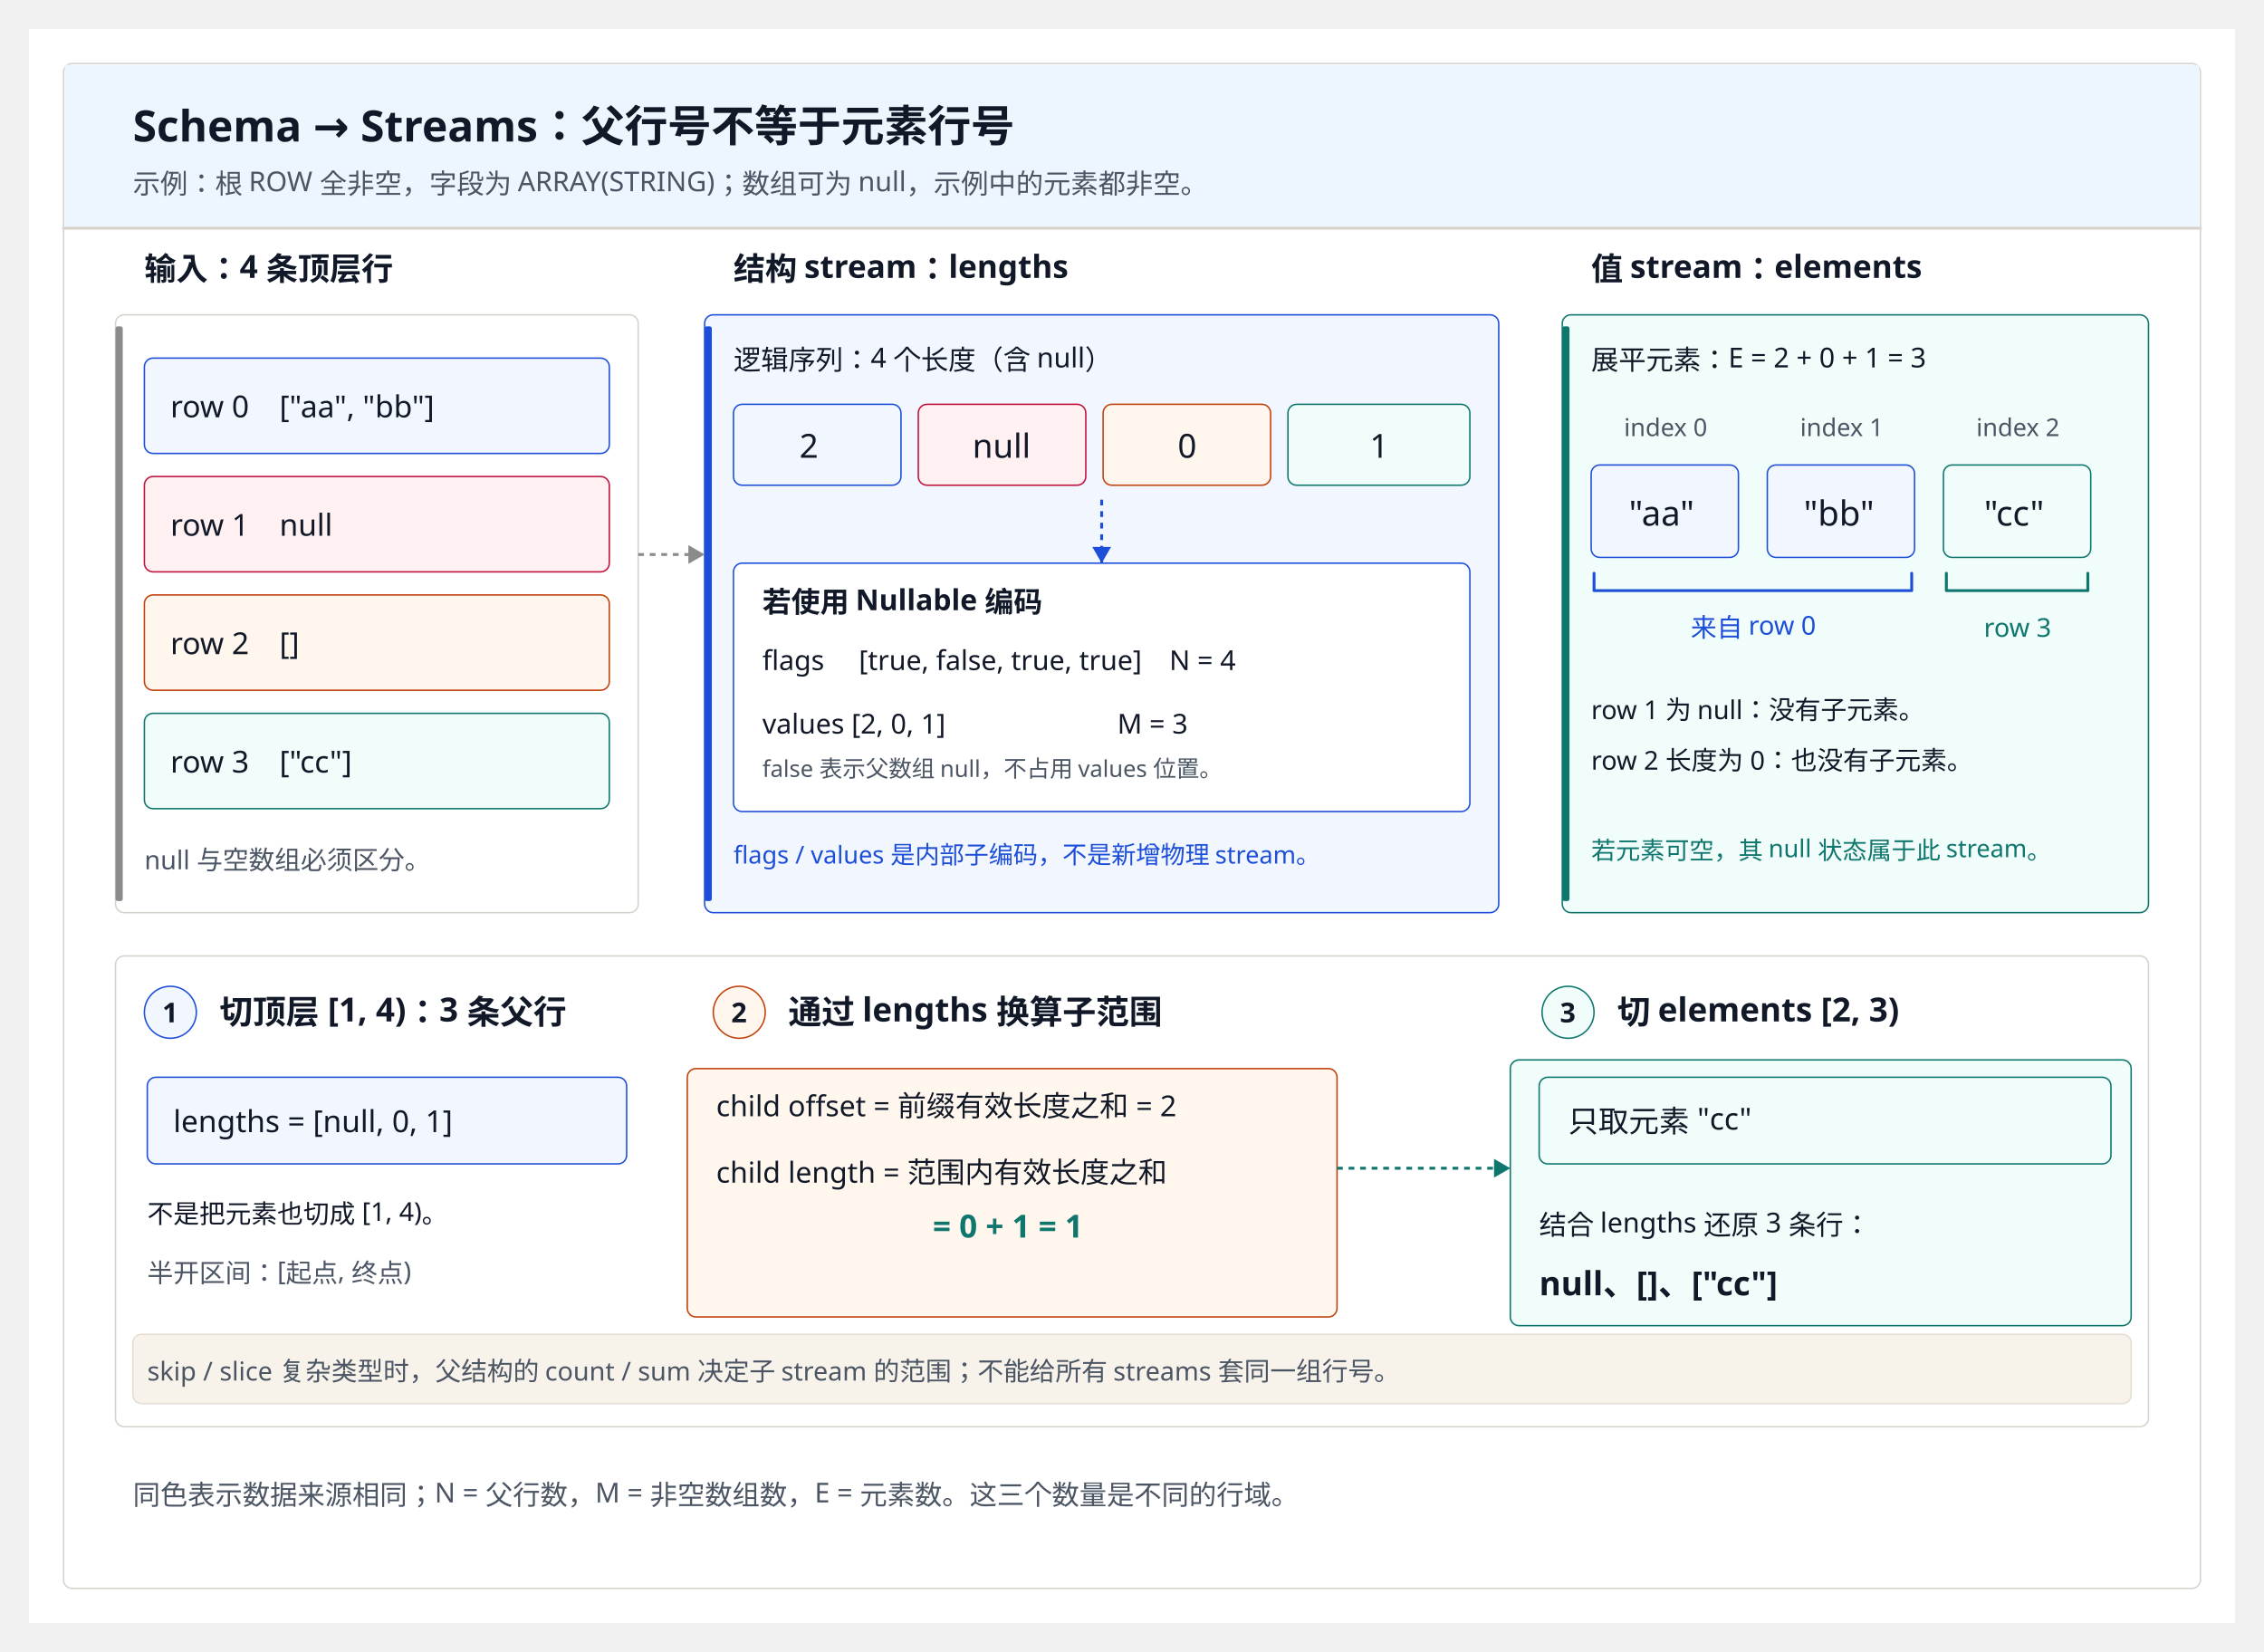
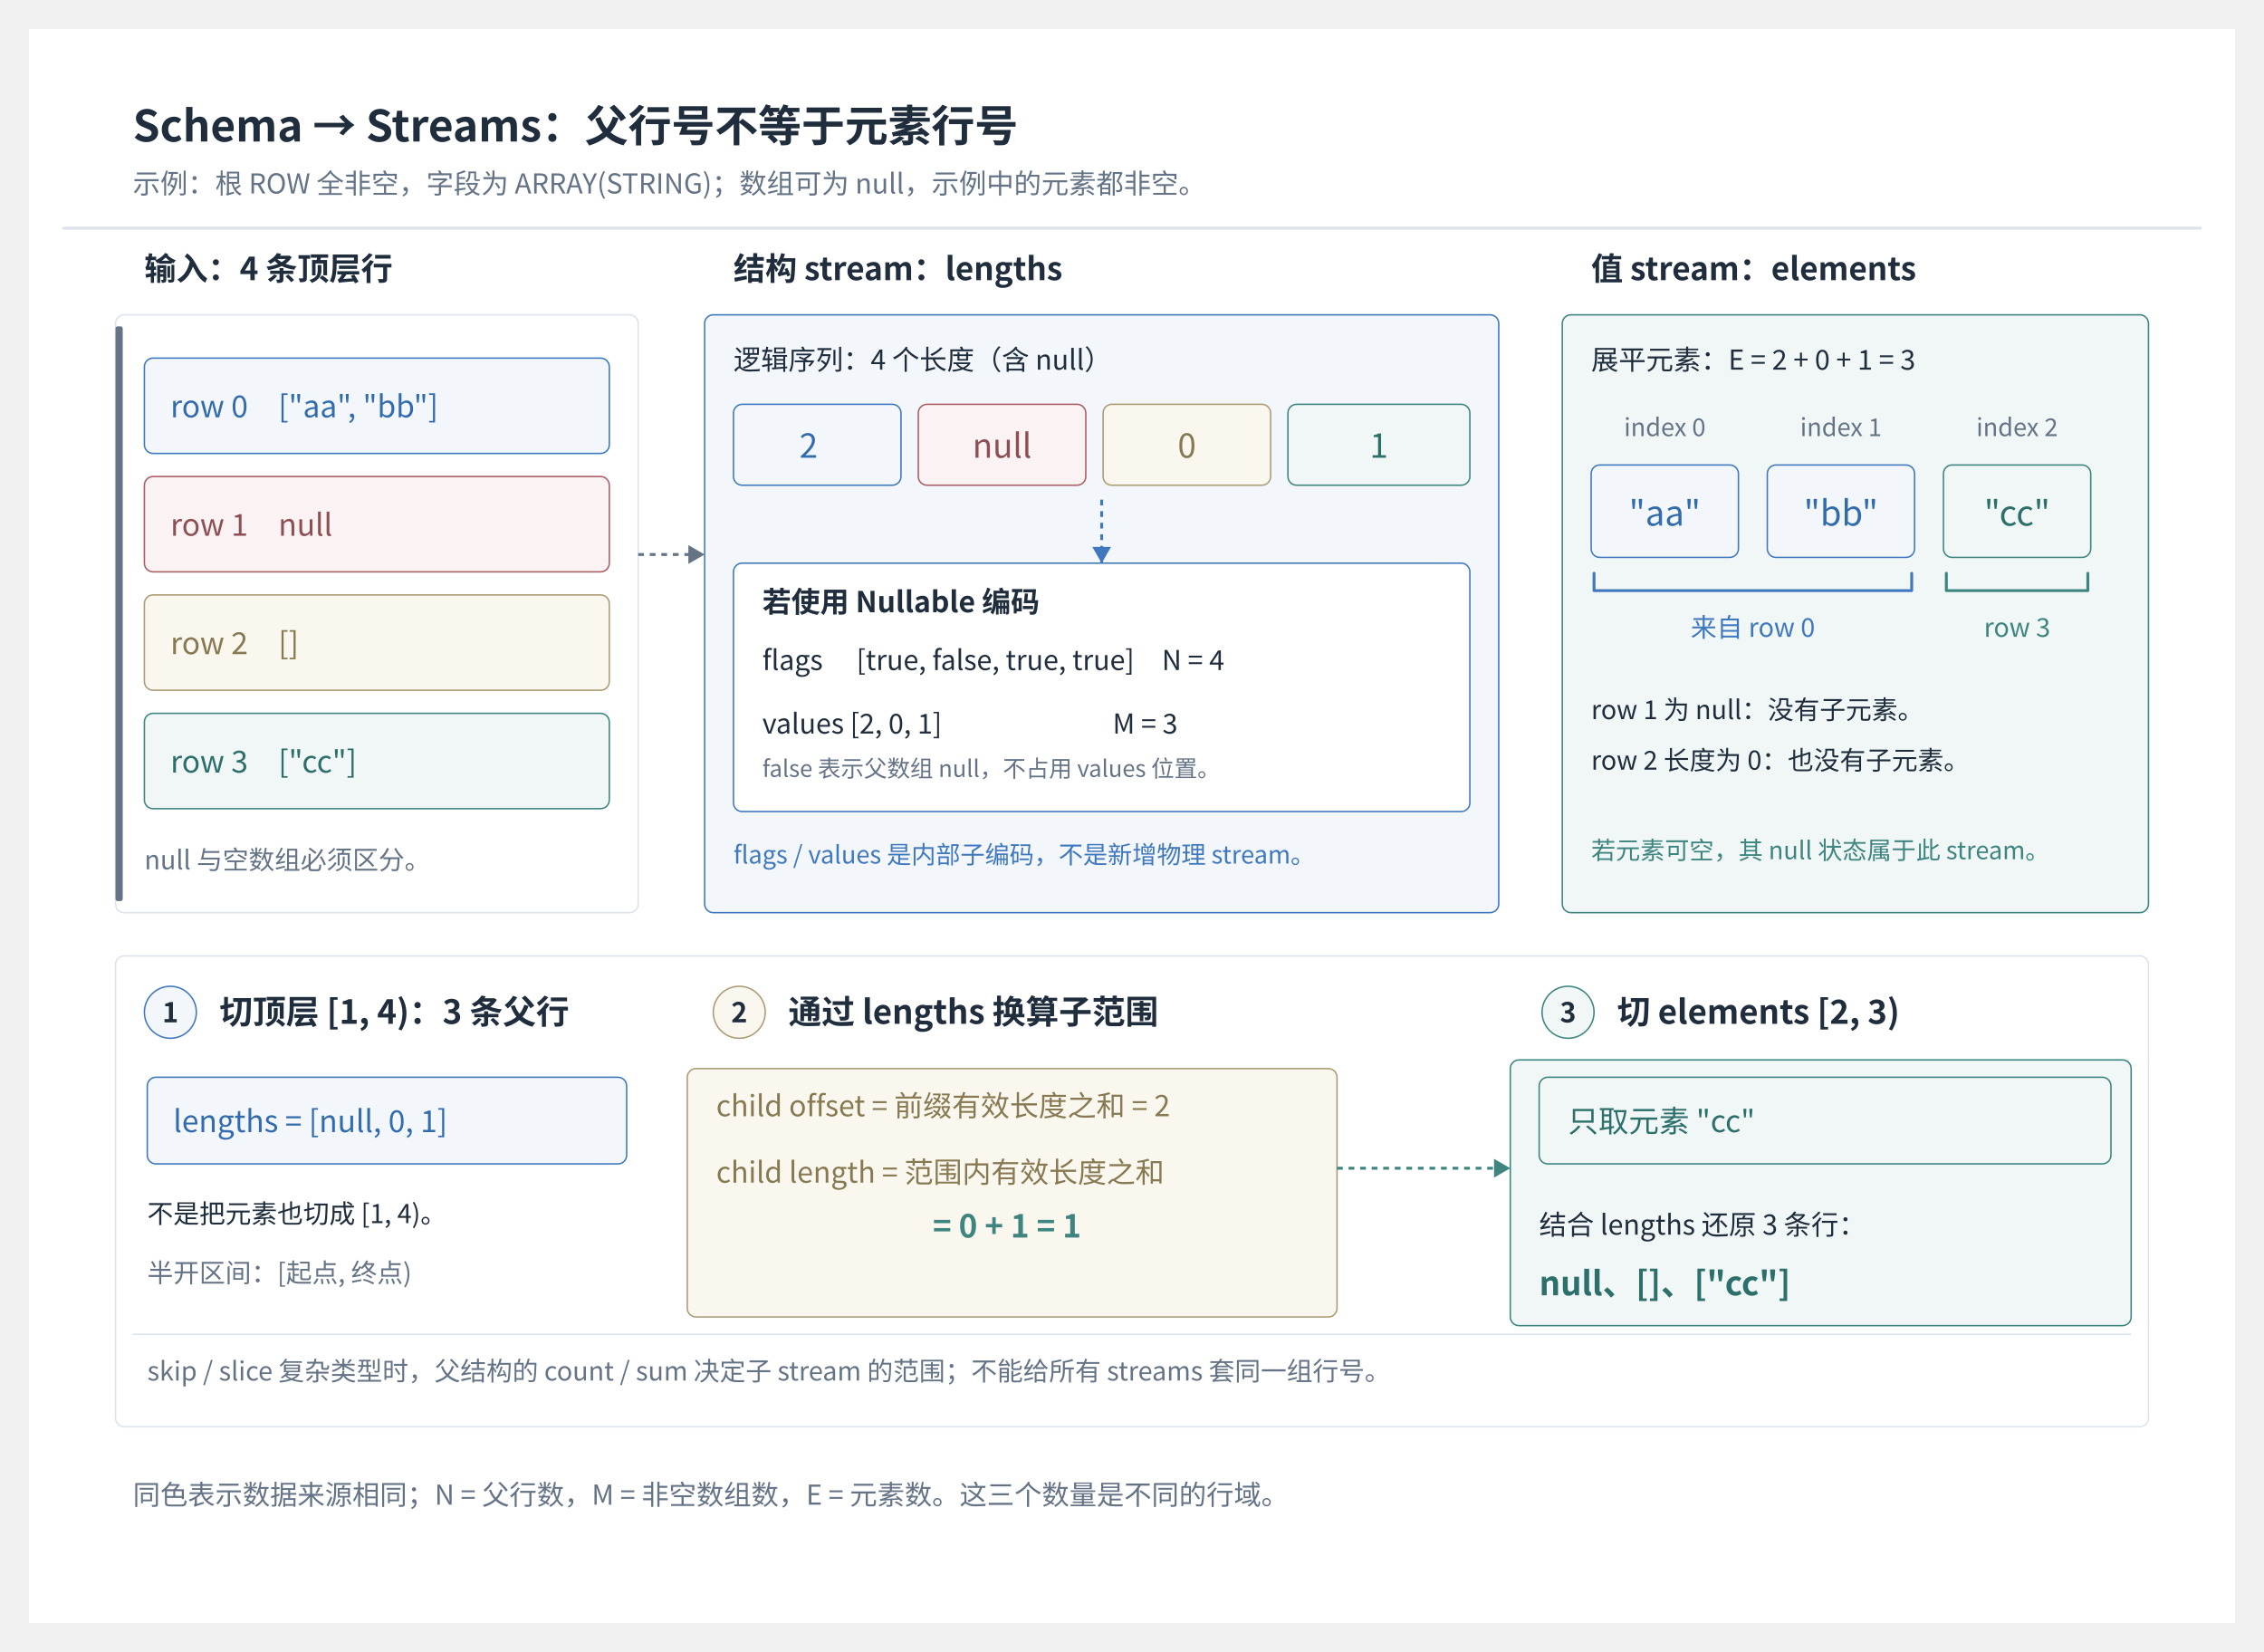
<svg xmlns="http://www.w3.org/2000/svg" width="1568" height="1144" viewBox="-20 -20 1568 1144">
  <defs>
    <marker id="connector-arrow-0" markerUnits="userSpaceOnUse" markerWidth="40" markerHeight="40" refX="11.258" refY="0" orient="auto" overflow="visible">
-       <path fill="#8b8b8b" stroke="none" d="M 11.258 0 L 0 -6.5 L 0 6.5 Z" />
+       <path fill="#657386" stroke="none" d="M 11.258 0 L 0 -6.5 L 0 6.5 Z" />
    </marker>
    <marker id="connector-arrow-1" markerUnits="userSpaceOnUse" markerWidth="40" markerHeight="40" refX="11.258" refY="0" orient="auto" overflow="visible">
-       <path fill="#1d4ed8" stroke="none" d="M 11.258 0 L 0 -6.5 L 0 6.5 Z" />
+       <path fill="#4078bd" stroke="none" d="M 11.258 0 L 0 -6.5 L 0 6.5 Z" />
    </marker>
    <marker id="connector-arrow-2" markerUnits="userSpaceOnUse" markerWidth="40" markerHeight="40" refX="11.258" refY="0" orient="auto" overflow="visible">
-       <path fill="#0f766e" stroke="none" d="M 11.258 0 L 0 -6.5 L 0 6.5 Z" />
+       <path fill="#3e8580" stroke="none" d="M 11.258 0 L 0 -6.5 L 0 6.5 Z" />
    </marker>
  </defs>
  <g id="o12:1" transform="translate(0, 0)">
    <rect x="0" y="0" width="1528" height="1104" fill="#ffffff" stroke="none" stroke-width="0" rx="0" ry="0" />
  </g>
  <g id="o12:2" transform="translate(24, 24)">
-     <rect x="0" y="0" width="1480" height="1056" fill="#ffffff" stroke="#d6d3cc" stroke-width="1" rx="6" ry="6" />
+     <rect x="0" y="0" width="1480" height="1056" fill="#ffffff" stroke="none" stroke-width="1" rx="6" ry="6" />
  </g>
  <g id="o12:3" transform="translate(25, 25)">
-     <rect x="0" y="0" width="1478" height="112" fill="#edf5ff" stroke="none" stroke-width="0" rx="0" ry="0" />
+     <rect x="0" y="0" width="1478" height="112" fill="#ffffff" stroke="none" stroke-width="0" rx="0" ry="0" />
  </g>
  <g id="c12:1" transform="translate(24, 138)">
-     <path fill="none" stroke="#d6d3cc" stroke-width="2" stroke-linecap="round" stroke-linejoin="round" d="M 0 0 L 1480 0" />
+     <path fill="none" stroke="#dce3ea" stroke-width="2" stroke-linecap="round" stroke-linejoin="round" d="M 0 0 L 1480 0" />
  </g>
  <g id="a12:1" transform="translate(72, 42.705)">
-     <text font-size="30" font-family="Noto Sans SC" font-weight="bold" fill="#111827" text-anchor="start" dominant-baseline="alphabetic" x="0">
+     <text font-size="30" font-family="Noto Sans SC, Noto Sans CJK SC, Inter, Arial, sans-serif" font-weight="bold" fill="#1f2d3d" text-anchor="start" dominant-baseline="alphabetic" x="0">
      <tspan x="0" y="35.295">
        <tspan x="0" text-anchor="start">Schema → Streams：父行号不等于元素行号</tspan>
      </tspan>
    </text>
  </g>
  <g id="a12:2" transform="translate(72, 91.6465)">
-     <text font-size="19" font-family="Noto Sans SC" font-weight="normal" fill="#4b5563" text-anchor="start" dominant-baseline="alphabetic" x="0">
+     <text font-size="19" font-family="Noto Sans SC, Noto Sans CJK SC, Inter, Arial, sans-serif" font-weight="normal" fill="#657386" text-anchor="start" dominant-baseline="alphabetic" x="0">
      <tspan x="0" y="22.354">
        <tspan x="0" text-anchor="start">示例：根 ROW 全非空，字段为 ARRAY(STRING)；数组可为 null，示例中的元素都非空。</tspan>
      </tspan>
    </text>
  </g>
  <g id="a12:3" transform="translate(80, 148.117)">
-     <text font-size="22" font-family="Noto Sans SC" font-weight="bold" fill="#111827" text-anchor="start" dominant-baseline="alphabetic" x="0">
+     <text font-size="22" font-family="Noto Sans SC, Noto Sans CJK SC, Inter, Arial, sans-serif" font-weight="bold" fill="#1f2d3d" text-anchor="start" dominant-baseline="alphabetic" x="0">
      <tspan x="0" y="25.883">
        <tspan x="0" text-anchor="start">输入：4 条顶层行</tspan>
      </tspan>
    </text>
  </g>
  <g id="a12:4" transform="translate(488, 148.117)">
-     <text font-size="22" font-family="Noto Sans SC" font-weight="bold" fill="#111827" text-anchor="start" dominant-baseline="alphabetic" x="0">
+     <text font-size="22" font-family="Noto Sans SC, Noto Sans CJK SC, Inter, Arial, sans-serif" font-weight="bold" fill="#1f2d3d" text-anchor="start" dominant-baseline="alphabetic" x="0">
      <tspan x="0" y="25.883">
        <tspan x="0" text-anchor="start">结构 stream：lengths</tspan>
      </tspan>
    </text>
  </g>
  <g id="a12:5" transform="translate(1082, 148.117)">
-     <text font-size="22" font-family="Noto Sans SC" font-weight="bold" fill="#111827" text-anchor="start" dominant-baseline="alphabetic" x="0">
+     <text font-size="22" font-family="Noto Sans SC, Noto Sans CJK SC, Inter, Arial, sans-serif" font-weight="bold" fill="#1f2d3d" text-anchor="start" dominant-baseline="alphabetic" x="0">
      <tspan x="0" y="25.883">
        <tspan x="0" text-anchor="start">值 stream：elements</tspan>
      </tspan>
    </text>
  </g>
  <g id="o12:4" transform="translate(60, 198)">
-     <rect x="0" y="0" width="362" height="414" fill="#ffffff" stroke="#d6d3cc" stroke-width="1" rx="6" ry="6" />
+     <rect x="0" y="0" width="362" height="414" fill="#ffffff" stroke="#dce3ea" stroke-width="1" rx="6" ry="6" />
  </g>
  <g id="o12:5" transform="translate(60, 206)">
-     <rect x="0" y="0" width="5" height="398" fill="#8b8b8b" stroke="none" stroke-width="0" rx="1.5" ry="1.5" />
+     <rect x="0" y="0" width="5" height="398" fill="#657386" stroke="none" stroke-width="0" rx="1.5" ry="1.5" />
  </g>
  <g id="o12:6" transform="translate(80, 228)">
-     <rect x="0" y="0" width="322" height="66" fill="#f2f7ff" stroke="#1d4ed8" stroke-width="1" rx="6" ry="6" />
+     <rect x="0" y="0" width="322" height="66" fill="#f3f7fc" stroke="#4078bd" stroke-width="1" rx="6" ry="6" />
  </g>
  <g id="a12:6" transform="translate(98, 244.2935)">
-     <text font-size="21" font-family="Noto Sans SC" font-weight="normal" fill="#111827" text-anchor="start" dominant-baseline="alphabetic" x="0">
+     <text font-size="21" font-family="Noto Sans SC, Noto Sans CJK SC, Inter, Arial, sans-serif" font-weight="normal" fill="#326cae" text-anchor="start" dominant-baseline="alphabetic" x="0">
      <tspan x="0" y="24.707">
        <tspan x="0" text-anchor="start">row 0　["aa", "bb"]</tspan>
      </tspan>
    </text>
  </g>
  <g id="o12:7" transform="translate(80, 310)">
-     <rect x="0" y="0" width="322" height="66" fill="#fff1f2" stroke="#be123c" stroke-width="1" rx="6" ry="6" />
+     <rect x="0" y="0" width="322" height="66" fill="#fbf3f3" stroke="#a95f64" stroke-width="1" rx="6" ry="6" />
  </g>
  <g id="a12:7" transform="translate(98, 326.2935)">
-     <text font-size="21" font-family="Noto Sans SC" font-weight="normal" fill="#111827" text-anchor="start" dominant-baseline="alphabetic" x="0">
+     <text font-size="21" font-family="Noto Sans SC, Noto Sans CJK SC, Inter, Arial, sans-serif" font-weight="normal" fill="#8d4f54" text-anchor="start" dominant-baseline="alphabetic" x="0">
      <tspan x="0" y="24.707">
        <tspan x="0" text-anchor="start">row 1　null</tspan>
      </tspan>
    </text>
  </g>
  <g id="o12:8" transform="translate(80, 392)">
-     <rect x="0" y="0" width="322" height="66" fill="#fff7ed" stroke="#c2410c" stroke-width="1" rx="6" ry="6" />
+     <rect x="0" y="0" width="322" height="66" fill="#faf7ef" stroke="#ac9c76" stroke-width="1" rx="6" ry="6" />
  </g>
  <g id="a12:8" transform="translate(98, 408.2935)">
-     <text font-size="21" font-family="Noto Sans SC" font-weight="normal" fill="#111827" text-anchor="start" dominant-baseline="alphabetic" x="0">
+     <text font-size="21" font-family="Noto Sans SC, Noto Sans CJK SC, Inter, Arial, sans-serif" font-weight="normal" fill="#877951" text-anchor="start" dominant-baseline="alphabetic" x="0">
      <tspan x="0" y="24.707">
        <tspan x="0" text-anchor="start">row 2　[]</tspan>
      </tspan>
    </text>
  </g>
  <g id="o12:9" transform="translate(80, 474)">
-     <rect x="0" y="0" width="322" height="66" fill="#f0fdfa" stroke="#0f766e" stroke-width="1" rx="6" ry="6" />
+     <rect x="0" y="0" width="322" height="66" fill="#f0f7f6" stroke="#3e8580" stroke-width="1" rx="6" ry="6" />
  </g>
  <g id="a12:9" transform="translate(98, 490.2935)">
-     <text font-size="21" font-family="Noto Sans SC" font-weight="normal" fill="#111827" text-anchor="start" dominant-baseline="alphabetic" x="0">
+     <text font-size="21" font-family="Noto Sans SC, Noto Sans CJK SC, Inter, Arial, sans-serif" font-weight="normal" fill="#2c6f6b" text-anchor="start" dominant-baseline="alphabetic" x="0">
      <tspan x="0" y="24.707">
        <tspan x="0" text-anchor="start">row 3　["cc"]</tspan>
      </tspan>
    </text>
  </g>
  <g id="a12:10" transform="translate(80, 560.823)">
-     <text font-size="18" font-family="Noto Sans SC" font-weight="normal" fill="#4b5563" text-anchor="start" dominant-baseline="alphabetic" x="0">
+     <text font-size="18" font-family="Noto Sans SC, Noto Sans CJK SC, Inter, Arial, sans-serif" font-weight="normal" fill="#657386" text-anchor="start" dominant-baseline="alphabetic" x="0">
      <tspan x="0" y="21.177">
        <tspan x="0" text-anchor="start">null 与空数组必须区分。</tspan>
      </tspan>
    </text>
  </g>
  <g id="o12:10" transform="translate(468, 198)">
-     <rect x="0" y="0" width="550" height="414" fill="#f2f7ff" stroke="#1d4ed8" stroke-width="1" rx="6" ry="6" />
+     <rect x="0" y="0" width="550" height="414" fill="#f3f7fc" stroke="#4078bd" stroke-width="1" rx="6" ry="6" />
  </g>
  <g id="o12:11" transform="translate(468, 206)">
-     <rect x="0" y="0" width="5" height="398" fill="#1d4ed8" stroke="none" stroke-width="0" rx="1.5" ry="1.5" />
+     <rect x="0" y="0" width="5" height="398" fill="none" stroke="none" stroke-width="0" rx="1.5" ry="1.5" />
  </g>
  <g id="a12:11" transform="translate(488, 213.6465)">
-     <text font-size="19" font-family="Noto Sans SC" font-weight="normal" fill="#111827" text-anchor="start" dominant-baseline="alphabetic" x="0">
+     <text font-size="19" font-family="Noto Sans SC, Noto Sans CJK SC, Inter, Arial, sans-serif" font-weight="normal" fill="#1f2d3d" text-anchor="start" dominant-baseline="alphabetic" x="0">
      <tspan x="0" y="22.354">
        <tspan x="0" text-anchor="start">逻辑序列：4 个长度（含 null）</tspan>
      </tspan>
    </text>
  </g>
  <g id="o12:12" transform="translate(488, 260)">
-     <rect x="0" y="0" width="116" height="56" fill="#f2f7ff" stroke="#1d4ed8" stroke-width="1" rx="6" ry="6" />
+     <rect x="0" y="0" width="116" height="56" fill="#f3f7fc" stroke="#4078bd" stroke-width="1" rx="6" ry="6" />
  </g>
  <g id="o12:13" transform="translate(616, 260)">
-     <rect x="0" y="0" width="116" height="56" fill="#fff1f2" stroke="#be123c" stroke-width="1" rx="6" ry="6" />
+     <rect x="0" y="0" width="116" height="56" fill="#fbf3f3" stroke="#a95f64" stroke-width="1" rx="6" ry="6" />
  </g>
  <g id="o12:14" transform="translate(744, 260)">
-     <rect x="0" y="0" width="116" height="56" fill="#fff7ed" stroke="#c2410c" stroke-width="1" rx="6" ry="6" />
+     <rect x="0" y="0" width="116" height="56" fill="#faf7ef" stroke="#ac9c76" stroke-width="1" rx="6" ry="6" />
  </g>
  <g id="o12:15" transform="translate(872, 260)">
-     <rect x="0" y="0" width="126" height="56" fill="#f0fdfa" stroke="#0f766e" stroke-width="1" rx="6" ry="6" />
+     <rect x="0" y="0" width="126" height="56" fill="#f0f7f6" stroke="#3e8580" stroke-width="1" rx="6" ry="6" />
  </g>
  <g id="a12:12" transform="translate(533.5, 269.9405)">
-     <text font-size="23" font-family="Noto Sans SC" font-weight="normal" fill="#111827" text-anchor="middle" dominant-baseline="alphabetic" x="6.5">
+     <text font-size="23" font-family="Noto Sans SC, Noto Sans CJK SC, Inter, Arial, sans-serif" font-weight="normal" fill="#326cae" text-anchor="middle" dominant-baseline="alphabetic" x="6.5">
      <tspan x="6.5" y="27.06">
        <tspan x="0.12" text-anchor="start">2</tspan>
      </tspan>
    </text>
  </g>
  <g id="a12:13" transform="translate(653, 269.9405)">
-     <text font-size="23" font-family="Noto Sans SC" font-weight="normal" fill="#111827" text-anchor="middle" dominant-baseline="alphabetic" x="21">
+     <text font-size="23" font-family="Noto Sans SC, Noto Sans CJK SC, Inter, Arial, sans-serif" font-weight="normal" fill="#8d4f54" text-anchor="middle" dominant-baseline="alphabetic" x="21">
      <tspan x="21" y="27.06">
        <tspan x="0.475" text-anchor="start">null</tspan>
      </tspan>
    </text>
  </g>
  <g id="a12:14" transform="translate(795.5, 269.9405)">
-     <text font-size="23" font-family="Noto Sans SC" font-weight="normal" fill="#111827" text-anchor="middle" dominant-baseline="alphabetic" x="6.5">
+     <text font-size="23" font-family="Noto Sans SC, Noto Sans CJK SC, Inter, Arial, sans-serif" font-weight="normal" fill="#877951" text-anchor="middle" dominant-baseline="alphabetic" x="6.5">
      <tspan x="6.5" y="27.06">
        <tspan x="0.12" text-anchor="start">0</tspan>
      </tspan>
    </text>
  </g>
  <g id="a12:15" transform="translate(928.5, 269.9405)">
-     <text font-size="23" font-family="Noto Sans SC" font-weight="normal" fill="#111827" text-anchor="middle" dominant-baseline="alphabetic" x="6.5">
+     <text font-size="23" font-family="Noto Sans SC, Noto Sans CJK SC, Inter, Arial, sans-serif" font-weight="normal" fill="#2c6f6b" text-anchor="middle" dominant-baseline="alphabetic" x="6.5">
      <tspan x="6.5" y="27.06">
        <tspan x="0.12" text-anchor="start">1</tspan>
      </tspan>
    </text>
  </g>
  <g id="o12:16" transform="translate(488, 370)">
-     <rect x="0" y="0" width="510" height="172" fill="#ffffff" stroke="#1d4ed8" stroke-width="1" rx="6" ry="6" />
+     <rect x="0" y="0" width="510" height="172" fill="#ffffff" stroke="#4078bd" stroke-width="1" rx="6" ry="6" />
  </g>
  <g id="a12:16" transform="translate(508, 380.47)">
-     <text font-size="20" font-family="Noto Sans SC" font-weight="bold" fill="#111827" text-anchor="start" dominant-baseline="alphabetic" x="0">
+     <text font-size="20" font-family="Noto Sans SC, Noto Sans CJK SC, Inter, Arial, sans-serif" font-weight="bold" fill="#1f2d3d" text-anchor="start" dominant-baseline="alphabetic" x="0">
      <tspan x="0" y="23.53">
        <tspan x="0" text-anchor="start">若使用 Nullable 编码</tspan>
      </tspan>
    </text>
  </g>
  <g id="a12:17" transform="translate(508, 421.6465)">
-     <text font-size="19" font-family="Noto Sans SC" font-weight="normal" fill="#111827" text-anchor="start" dominant-baseline="alphabetic" x="0">
+     <text font-size="19" font-family="Noto Sans SC, Noto Sans CJK SC, Inter, Arial, sans-serif" font-weight="normal" fill="#1f2d3d" text-anchor="start" dominant-baseline="alphabetic" x="0">
      <tspan x="0" y="22.354">
        <tspan x="0" text-anchor="start">flags　 [true, false, true, true]　N = 4</tspan>
      </tspan>
    </text>
  </g>
  <g id="a12:18" transform="translate(508, 465.6465)">
-     <text font-size="19" font-family="Noto Sans SC" font-weight="normal" fill="#111827" text-anchor="start" dominant-baseline="alphabetic" x="0">
+     <text font-size="19" font-family="Noto Sans SC, Noto Sans CJK SC, Inter, Arial, sans-serif" font-weight="normal" fill="#1f2d3d" text-anchor="start" dominant-baseline="alphabetic" x="0">
      <tspan x="0" y="22.354">
        <tspan x="0" text-anchor="start">values [2, 0, 1]　　　　　　 M = 3</tspan>
      </tspan>
    </text>
  </g>
  <g id="a12:19" transform="translate(508, 499.176)">
-     <text font-size="16" font-family="Noto Sans SC" font-weight="normal" fill="#4b5563" text-anchor="start" dominant-baseline="alphabetic" x="0">
+     <text font-size="16" font-family="Noto Sans SC, Noto Sans CJK SC, Inter, Arial, sans-serif" font-weight="normal" fill="#657386" text-anchor="start" dominant-baseline="alphabetic" x="0">
      <tspan x="0" y="18.824">
        <tspan x="0" text-anchor="start">false 表示父数组 null，不占用 values 位置。</tspan>
      </tspan>
    </text>
  </g>
  <g id="a12:20" transform="translate(488, 557.9995)">
-     <text font-size="17" font-family="Noto Sans SC" font-weight="normal" fill="#1d4ed8" text-anchor="start" dominant-baseline="alphabetic" x="0">
+     <text font-size="17" font-family="Noto Sans SC, Noto Sans CJK SC, Inter, Arial, sans-serif" font-weight="normal" fill="#4078bd" text-anchor="start" dominant-baseline="alphabetic" x="0">
      <tspan x="0" y="20.001">
        <tspan x="0" text-anchor="start">flags / values 是内部子编码，不是新增物理 stream。</tspan>
      </tspan>
    </text>
  </g>
  <g id="o12:17" transform="translate(1062, 198)">
-     <rect x="0" y="0" width="406" height="414" fill="#f0fdfa" stroke="#0f766e" stroke-width="1" rx="6" ry="6" />
+     <rect x="0" y="0" width="406" height="414" fill="#f0f7f6" stroke="#3e8580" stroke-width="1" rx="6" ry="6" />
  </g>
  <g id="o12:18" transform="translate(1062, 206)">
-     <rect x="0" y="0" width="5" height="398" fill="#0f766e" stroke="none" stroke-width="0" rx="1.5" ry="1.5" />
+     <rect x="0" y="0" width="5" height="398" fill="none" stroke="none" stroke-width="0" rx="1.5" ry="1.5" />
  </g>
  <g id="a12:21" transform="translate(1082, 213.6465)">
-     <text font-size="19" font-family="Noto Sans SC" font-weight="normal" fill="#111827" text-anchor="start" dominant-baseline="alphabetic" x="0">
+     <text font-size="19" font-family="Noto Sans SC, Noto Sans CJK SC, Inter, Arial, sans-serif" font-weight="normal" fill="#1f2d3d" text-anchor="start" dominant-baseline="alphabetic" x="0">
      <tspan x="0" y="22.354">
        <tspan x="0" text-anchor="start">展平元素：E = 2 + 0 + 1 = 3</tspan>
      </tspan>
    </text>
  </g>
  <g id="a12:22" transform="translate(1104.5, 261.9995)">
-     <text font-size="17" font-family="Noto Sans SC" font-weight="normal" fill="#4b5563" text-anchor="middle" dominant-baseline="alphabetic" x="28.5">
+     <text font-size="17" font-family="Noto Sans SC, Noto Sans CJK SC, Inter, Arial, sans-serif" font-weight="normal" fill="#657386" text-anchor="middle" dominant-baseline="alphabetic" x="28.5">
      <tspan x="28.5" y="20.001">
        <tspan x="0.215" text-anchor="start">index 0</tspan>
      </tspan>
    </text>
  </g>
  <g id="a12:23" transform="translate(1226.5, 261.9995)">
-     <text font-size="17" font-family="Noto Sans SC" font-weight="normal" fill="#4b5563" text-anchor="middle" dominant-baseline="alphabetic" x="28.5">
+     <text font-size="17" font-family="Noto Sans SC, Noto Sans CJK SC, Inter, Arial, sans-serif" font-weight="normal" fill="#657386" text-anchor="middle" dominant-baseline="alphabetic" x="28.5">
      <tspan x="28.5" y="20.001">
        <tspan x="0.215" text-anchor="start">index 1</tspan>
      </tspan>
    </text>
  </g>
  <g id="a12:24" transform="translate(1348.5, 261.9995)">
-     <text font-size="17" font-family="Noto Sans SC" font-weight="normal" fill="#4b5563" text-anchor="middle" dominant-baseline="alphabetic" x="28.5">
+     <text font-size="17" font-family="Noto Sans SC, Noto Sans CJK SC, Inter, Arial, sans-serif" font-weight="normal" fill="#657386" text-anchor="middle" dominant-baseline="alphabetic" x="28.5">
      <tspan x="28.5" y="20.001">
        <tspan x="0.215" text-anchor="start">index 2</tspan>
      </tspan>
    </text>
  </g>
  <g id="o12:19" transform="translate(1082, 302)">
-     <rect x="0" y="0" width="102" height="64" fill="#f2f7ff" stroke="#1d4ed8" stroke-width="1" rx="6" ry="6" />
+     <rect x="0" y="0" width="102" height="64" fill="#f3f7fc" stroke="#4078bd" stroke-width="1" rx="6" ry="6" />
  </g>
  <g id="o12:20" transform="translate(1204, 302)">
-     <rect x="0" y="0" width="102" height="64" fill="#f2f7ff" stroke="#1d4ed8" stroke-width="1" rx="6" ry="6" />
+     <rect x="0" y="0" width="102" height="64" fill="#f3f7fc" stroke="#4078bd" stroke-width="1" rx="6" ry="6" />
  </g>
  <g id="o12:21" transform="translate(1326, 302)">
-     <rect x="0" y="0" width="102" height="64" fill="#f0fdfa" stroke="#0f766e" stroke-width="1" rx="6" ry="6" />
+     <rect x="0" y="0" width="102" height="64" fill="#f0f7f6" stroke="#3e8580" stroke-width="1" rx="6" ry="6" />
  </g>
  <g id="a12:25" transform="translate(1108, 315.764)">
-     <text font-size="24" font-family="Noto Sans SC" font-weight="normal" fill="#111827" text-anchor="middle" dominant-baseline="alphabetic" x="25">
+     <text font-size="24" font-family="Noto Sans SC, Noto Sans CJK SC, Inter, Arial, sans-serif" font-weight="normal" fill="#326cae" text-anchor="middle" dominant-baseline="alphabetic" x="25">
      <tspan x="25" y="28.236">
        <tspan x="0.11" text-anchor="start">"aa"</tspan>
      </tspan>
    </text>
  </g>
  <g id="a12:26" transform="translate(1228.5, 315.764)">
-     <text font-size="24" font-family="Noto Sans SC" font-weight="normal" fill="#111827" text-anchor="middle" dominant-baseline="alphabetic" x="26.5">
+     <text font-size="24" font-family="Noto Sans SC, Noto Sans CJK SC, Inter, Arial, sans-serif" font-weight="normal" fill="#326cae" text-anchor="middle" dominant-baseline="alphabetic" x="26.5">
      <tspan x="26.5" y="28.236">
        <tspan x="0.69" text-anchor="start">"bb"</tspan>
      </tspan>
    </text>
  </g>
  <g id="a12:27" transform="translate(1353, 315.764)">
-     <text font-size="24" font-family="Noto Sans SC" font-weight="normal" fill="#111827" text-anchor="middle" dominant-baseline="alphabetic" x="24">
+     <text font-size="24" font-family="Noto Sans SC, Noto Sans CJK SC, Inter, Arial, sans-serif" font-weight="normal" fill="#2c6f6b" text-anchor="middle" dominant-baseline="alphabetic" x="24">
      <tspan x="24" y="28.236">
        <tspan x="1.07" text-anchor="start">"cc"</tspan>
      </tspan>
    </text>
  </g>
  <g id="c12:2" transform="translate(1084, 377)">
-     <path fill="none" stroke="#1d4ed8" stroke-width="2" stroke-linecap="round" stroke-linejoin="round" d="M 0 0 L 0 12 L 220 12 L 220 0" />
+     <path fill="none" stroke="#4078bd" stroke-width="2" stroke-linecap="round" stroke-linejoin="round" d="M 0 0 L 0 12 L 220 12 L 220 0" />
  </g>
  <g id="a12:28" transform="translate(1150.5, 399.823)">
-     <text font-size="18" font-family="Noto Sans SC" font-weight="normal" fill="#1d4ed8" text-anchor="middle" dominant-baseline="alphabetic" x="43.5">
+     <text font-size="18" font-family="Noto Sans SC, Noto Sans CJK SC, Inter, Arial, sans-serif" font-weight="normal" fill="#4078bd" text-anchor="middle" dominant-baseline="alphabetic" x="43.5">
      <tspan x="43.5" y="21.177">
        <tspan x="0.445" text-anchor="start">来自 row 0</tspan>
      </tspan>
    </text>
  </g>
  <g id="c12:3" transform="translate(1328, 377)">
-     <path fill="none" stroke="#0f766e" stroke-width="2" stroke-linecap="round" stroke-linejoin="round" d="M 0 0 L 0 12 L 98 12 L 98 0" />
+     <path fill="none" stroke="#3e8580" stroke-width="2" stroke-linecap="round" stroke-linejoin="round" d="M 0 0 L 0 12 L 98 12 L 98 0" />
  </g>
  <g id="a12:29" transform="translate(1353.5, 399.823)">
-     <text font-size="18" font-family="Noto Sans SC" font-weight="normal" fill="#0f766e" text-anchor="middle" dominant-baseline="alphabetic" x="23.5">
+     <text font-size="18" font-family="Noto Sans SC, Noto Sans CJK SC, Inter, Arial, sans-serif" font-weight="normal" fill="#3e8580" text-anchor="middle" dominant-baseline="alphabetic" x="23.5">
      <tspan x="23.5" y="21.177">
        <tspan x="0.46" text-anchor="start">row 3</tspan>
      </tspan>
    </text>
  </g>
  <g id="a12:30" transform="translate(1082, 456.823)">
-     <text font-size="18" font-family="Noto Sans SC" font-weight="normal" fill="#111827" text-anchor="start" dominant-baseline="alphabetic" x="0">
+     <text font-size="18" font-family="Noto Sans SC, Noto Sans CJK SC, Inter, Arial, sans-serif" font-weight="normal" fill="#1f2d3d" text-anchor="start" dominant-baseline="alphabetic" x="0">
      <tspan x="0" y="21.177">
        <tspan x="0" text-anchor="start">row 1 为 null：没有子元素。</tspan>
      </tspan>
    </text>
  </g>
  <g id="a12:31" transform="translate(1082, 491.823)">
-     <text font-size="18" font-family="Noto Sans SC" font-weight="normal" fill="#111827" text-anchor="start" dominant-baseline="alphabetic" x="0">
+     <text font-size="18" font-family="Noto Sans SC, Noto Sans CJK SC, Inter, Arial, sans-serif" font-weight="normal" fill="#1f2d3d" text-anchor="start" dominant-baseline="alphabetic" x="0">
      <tspan x="0" y="21.177">
        <tspan x="0" text-anchor="start">row 2 长度为 0：也没有子元素。</tspan>
      </tspan>
    </text>
  </g>
  <g id="a12:32" transform="translate(1082, 554.9995)">
-     <text font-size="17" font-family="Noto Sans SC" font-weight="normal" fill="#0f766e" text-anchor="start" dominant-baseline="alphabetic" x="0">
+     <text font-size="17" font-family="Noto Sans SC, Noto Sans CJK SC, Inter, Arial, sans-serif" font-weight="normal" fill="#3e8580" text-anchor="start" dominant-baseline="alphabetic" x="0">
      <tspan x="0" y="20.001">
        <tspan x="0" text-anchor="start">若元素可空，其 null 状态属于此 stream。</tspan>
      </tspan>
    </text>
  </g>
  <g id="o12:22" transform="translate(60, 642)">
-     <rect x="0" y="0" width="1408" height="326" fill="#ffffff" stroke="#d6d3cc" stroke-width="1" rx="6" ry="6" />
+     <rect x="0" y="0" width="1408" height="326" fill="#ffffff" stroke="#dce3ea" stroke-width="1" rx="6" ry="6" />
  </g>
  <g id="o12:23" transform="translate(80, 663)">
-     <ellipse fill="#f2f7ff" stroke="#1d4ed8" stroke-width="1" cx="18" cy="18" rx="18" ry="18" />
+     <ellipse fill="#f3f7fc" stroke="#4078bd" stroke-width="1" cx="18" cy="18" rx="18" ry="18" />
  </g>
  <g id="a12:33" transform="translate(92, 665.6465)">
-     <text font-size="19" font-family="Noto Sans SC" font-weight="bold" fill="#111827" text-anchor="middle" dominant-baseline="alphabetic" x="6">
+     <text font-size="19" font-family="Noto Sans SC, Noto Sans CJK SC, Inter, Arial, sans-serif" font-weight="bold" fill="#1f2d3d" text-anchor="middle" dominant-baseline="alphabetic" x="6">
      <tspan x="6" y="22.354">
        <tspan x="0.395" text-anchor="start">1</tspan>
      </tspan>
    </text>
  </g>
  <g id="a12:34" transform="translate(132, 661.9405)">
-     <text font-size="23" font-family="Noto Sans SC" font-weight="bold" fill="#111827" text-anchor="start" dominant-baseline="alphabetic" x="0">
+     <text font-size="23" font-family="Noto Sans SC, Noto Sans CJK SC, Inter, Arial, sans-serif" font-weight="bold" fill="#1f2d3d" text-anchor="start" dominant-baseline="alphabetic" x="0">
      <tspan x="0" y="27.06">
        <tspan x="0" text-anchor="start">切顶层 [1, 4)：3 条父行</tspan>
      </tspan>
    </text>
  </g>
  <g id="o12:24" transform="translate(82, 726)">
-     <rect x="0" y="0" width="332" height="60" fill="#f2f7ff" stroke="#1d4ed8" stroke-width="1" rx="6" ry="6" />
+     <rect x="0" y="0" width="332" height="60" fill="#f3f7fc" stroke="#4078bd" stroke-width="1" rx="6" ry="6" />
  </g>
  <g id="a12:35" transform="translate(100, 739.2935)">
-     <text font-size="21" font-family="Noto Sans SC" font-weight="normal" fill="#111827" text-anchor="start" dominant-baseline="alphabetic" x="0">
+     <text font-size="21" font-family="Noto Sans SC, Noto Sans CJK SC, Inter, Arial, sans-serif" font-weight="normal" fill="#326cae" text-anchor="start" dominant-baseline="alphabetic" x="0">
      <tspan x="0" y="24.707">
        <tspan x="0" text-anchor="start">lengths = [null, 0, 1]</tspan>
      </tspan>
    </text>
  </g>
  <g id="a12:36" transform="translate(82, 805.823)">
-     <text font-size="18" font-family="Noto Sans SC" font-weight="normal" fill="#111827" text-anchor="start" dominant-baseline="alphabetic" x="0">
+     <text font-size="18" font-family="Noto Sans SC, Noto Sans CJK SC, Inter, Arial, sans-serif" font-weight="normal" fill="#1f2d3d" text-anchor="start" dominant-baseline="alphabetic" x="0">
      <tspan x="0" y="21.177">
        <tspan x="0" text-anchor="start">不是把元素也切成 [1, 4)。</tspan>
      </tspan>
    </text>
  </g>
  <g id="a12:37" transform="translate(82, 846.823)">
-     <text font-size="18" font-family="Noto Sans SC" font-weight="normal" fill="#4b5563" text-anchor="start" dominant-baseline="alphabetic" x="0">
+     <text font-size="18" font-family="Noto Sans SC, Noto Sans CJK SC, Inter, Arial, sans-serif" font-weight="normal" fill="#657386" text-anchor="start" dominant-baseline="alphabetic" x="0">
      <tspan x="0" y="21.177">
        <tspan x="0" text-anchor="start">半开区间：[起点, 终点)</tspan>
      </tspan>
    </text>
  </g>
  <g id="o12:25" transform="translate(456, 720)">
-     <rect x="0" y="0" width="450" height="172" fill="#fff7ed" stroke="#c2410c" stroke-width="1" rx="6" ry="6" />
+     <rect x="0" y="0" width="450" height="172" fill="#faf7ef" stroke="#ac9c76" stroke-width="1" rx="6" ry="6" />
  </g>
  <g id="o12:26" transform="translate(474, 663)">
-     <ellipse fill="#fff7ed" stroke="#c2410c" stroke-width="1" cx="18" cy="18" rx="18" ry="18" />
+     <ellipse fill="#faf7ef" stroke="#ac9c76" stroke-width="1" cx="18" cy="18" rx="18" ry="18" />
  </g>
  <g id="a12:38" transform="translate(486, 665.6465)">
-     <text font-size="19" font-family="Noto Sans SC" font-weight="bold" fill="#111827" text-anchor="middle" dominant-baseline="alphabetic" x="6">
+     <text font-size="19" font-family="Noto Sans SC, Noto Sans CJK SC, Inter, Arial, sans-serif" font-weight="bold" fill="#1f2d3d" text-anchor="middle" dominant-baseline="alphabetic" x="6">
      <tspan x="6" y="22.354">
        <tspan x="0.395" text-anchor="start">2</tspan>
      </tspan>
    </text>
  </g>
  <g id="a12:39" transform="translate(526, 661.9405)">
-     <text font-size="23" font-family="Noto Sans SC" font-weight="bold" fill="#111827" text-anchor="start" dominant-baseline="alphabetic" x="0">
+     <text font-size="23" font-family="Noto Sans SC, Noto Sans CJK SC, Inter, Arial, sans-serif" font-weight="bold" fill="#1f2d3d" text-anchor="start" dominant-baseline="alphabetic" x="0">
      <tspan x="0" y="27.06">
        <tspan x="0" text-anchor="start">通过 lengths 换算子范围</tspan>
      </tspan>
    </text>
  </g>
  <g id="a12:40" transform="translate(476, 729.47)">
-     <text font-size="20" font-family="Noto Sans SC" font-weight="normal" fill="#111827" text-anchor="start" dominant-baseline="alphabetic" x="0">
+     <text font-size="20" font-family="Noto Sans SC, Noto Sans CJK SC, Inter, Arial, sans-serif" font-weight="normal" fill="#877951" text-anchor="start" dominant-baseline="alphabetic" x="0">
      <tspan x="0" y="23.53">
        <tspan x="0" text-anchor="start">child offset = 前缀有效长度之和 = 2</tspan>
      </tspan>
    </text>
  </g>
  <g id="a12:41" transform="translate(476, 775.47)">
-     <text font-size="20" font-family="Noto Sans SC" font-weight="normal" fill="#111827" text-anchor="start" dominant-baseline="alphabetic" x="0">
+     <text font-size="20" font-family="Noto Sans SC, Noto Sans CJK SC, Inter, Arial, sans-serif" font-weight="normal" fill="#877951" text-anchor="start" dominant-baseline="alphabetic" x="0">
      <tspan x="0" y="23.53">
        <tspan x="0" text-anchor="start">child length = 范围内有效长度之和</tspan>
      </tspan>
    </text>
  </g>
  <g id="a12:42" transform="translate(626, 811.117)">
-     <text font-size="22" font-family="Noto Sans SC" font-weight="bold" fill="#0f766e" text-anchor="start" dominant-baseline="alphabetic" x="0">
+     <text font-size="22" font-family="Noto Sans SC, Noto Sans CJK SC, Inter, Arial, sans-serif" font-weight="bold" fill="#3e8580" text-anchor="start" dominant-baseline="alphabetic" x="0">
      <tspan x="0" y="25.883">
        <tspan x="0" text-anchor="start">= 0 + 1 = 1</tspan>
      </tspan>
    </text>
  </g>
  <g id="o12:27" transform="translate(1026, 714)">
-     <rect x="0" y="0" width="430" height="184" fill="#f0fdfa" stroke="#0f766e" stroke-width="1" rx="6" ry="6" />
+     <rect x="0" y="0" width="430" height="184" fill="#f0f7f6" stroke="#3e8580" stroke-width="1" rx="6" ry="6" />
  </g>
  <g id="o12:28" transform="translate(1048, 663)">
-     <ellipse fill="#f0fdfa" stroke="#0f766e" stroke-width="1" cx="18" cy="18" rx="18" ry="18" />
+     <ellipse fill="#f0f7f6" stroke="#3e8580" stroke-width="1" cx="18" cy="18" rx="18" ry="18" />
  </g>
  <g id="a12:43" transform="translate(1060, 665.6465)">
-     <text font-size="19" font-family="Noto Sans SC" font-weight="bold" fill="#111827" text-anchor="middle" dominant-baseline="alphabetic" x="6">
+     <text font-size="19" font-family="Noto Sans SC, Noto Sans CJK SC, Inter, Arial, sans-serif" font-weight="bold" fill="#1f2d3d" text-anchor="middle" dominant-baseline="alphabetic" x="6">
      <tspan x="6" y="22.354">
        <tspan x="0.395" text-anchor="start">3</tspan>
      </tspan>
    </text>
  </g>
  <g id="a12:44" transform="translate(1100, 661.9405)">
-     <text font-size="23" font-family="Noto Sans SC" font-weight="bold" fill="#111827" text-anchor="start" dominant-baseline="alphabetic" x="0">
+     <text font-size="23" font-family="Noto Sans SC, Noto Sans CJK SC, Inter, Arial, sans-serif" font-weight="bold" fill="#1f2d3d" text-anchor="start" dominant-baseline="alphabetic" x="0">
      <tspan x="0" y="27.06">
        <tspan x="0" text-anchor="start">切 elements [2, 3)</tspan>
      </tspan>
    </text>
  </g>
  <g id="o12:29" transform="translate(1046, 726)">
-     <rect x="0" y="0" width="396" height="60" fill="#f0fdfa" stroke="#0f766e" stroke-width="1" rx="6" ry="6" />
+     <rect x="0" y="0" width="396" height="60" fill="#f0f7f6" stroke="#3e8580" stroke-width="1" rx="6" ry="6" />
  </g>
  <g id="a12:45" transform="translate(1066, 739.2935)">
-     <text font-size="21" font-family="Noto Sans SC" font-weight="normal" fill="#111827" text-anchor="start" dominant-baseline="alphabetic" x="0">
+     <text font-size="21" font-family="Noto Sans SC, Noto Sans CJK SC, Inter, Arial, sans-serif" font-weight="normal" fill="#2c6f6b" text-anchor="start" dominant-baseline="alphabetic" x="0">
      <tspan x="0" y="24.707">
        <tspan x="0" text-anchor="start">只取元素 "cc"</tspan>
      </tspan>
    </text>
  </g>
  <g id="a12:46" transform="translate(1046, 812.6465)">
-     <text font-size="19" font-family="Noto Sans SC" font-weight="normal" fill="#111827" text-anchor="start" dominant-baseline="alphabetic" x="0">
+     <text font-size="19" font-family="Noto Sans SC, Noto Sans CJK SC, Inter, Arial, sans-serif" font-weight="normal" fill="#1f2d3d" text-anchor="start" dominant-baseline="alphabetic" x="0">
      <tspan x="0" y="22.354">
        <tspan x="0" text-anchor="start">结合 lengths 还原 3 条行：</tspan>
      </tspan>
    </text>
  </g>
  <g id="a12:47" transform="translate(1046, 849.9405)">
-     <text font-size="23" font-family="Noto Sans SC" font-weight="bold" fill="#111827" text-anchor="start" dominant-baseline="alphabetic" x="0">
+     <text font-size="23" font-family="Noto Sans SC, Noto Sans CJK SC, Inter, Arial, sans-serif" font-weight="bold" fill="#2c6f6b" text-anchor="start" dominant-baseline="alphabetic" x="0">
      <tspan x="0" y="27.06">
        <tspan x="0" text-anchor="start">null、[]、["cc"]</tspan>
      </tspan>
    </text>
  </g>
  <g id="o12:30" transform="translate(72, 904)">
-     <rect x="0" y="0" width="1384" height="48" fill="#f7f2ea" stroke="#e4ded4" stroke-width="1" rx="6" ry="6" />
+     <rect x="0" y="0" width="1384" height="48" fill="#ffffff" stroke="none" stroke-width="1" rx="6" ry="6" />
+     <line x1="0.0" y1="0.0" x2="1384.0" y2="0.0" stroke="#dce3ea" stroke-width="1" data-style-decoration="summary-divider" />
  </g>
  <g id="a12:48" transform="translate(82, 914.823)">
-     <text font-size="18" font-family="Noto Sans SC" font-weight="normal" fill="#4b5563" text-anchor="start" dominant-baseline="alphabetic" x="0">
+     <text font-size="18" font-family="Noto Sans SC, Noto Sans CJK SC, Inter, Arial, sans-serif" font-weight="normal" fill="#657386" text-anchor="start" dominant-baseline="alphabetic" x="0">
      <tspan x="0" y="21.177">
        <tspan x="0" text-anchor="start">skip / slice 复杂类型时，父结构的 count / sum 决定子 stream 的范围；不能给所有 streams 套同一组行号。</tspan>
      </tspan>
    </text>
  </g>
  <g id="a12:49" transform="translate(72, 999.6465)">
-     <text font-size="19" font-family="Noto Sans SC" font-weight="normal" fill="#4b5563" text-anchor="start" dominant-baseline="alphabetic" x="0">
+     <text font-size="19" font-family="Noto Sans SC, Noto Sans CJK SC, Inter, Arial, sans-serif" font-weight="normal" fill="#657386" text-anchor="start" dominant-baseline="alphabetic" x="0">
      <tspan x="0" y="22.354">
        <tspan x="0" text-anchor="start">同色表示数据来源相同；N = 父行数，M = 非空数组数，E = 元素数。这三个数量是不同的行域。</tspan>
      </tspan>
    </text>
  </g>
  <g id="c12:4" transform="translate(422, 364)">
-     <path fill="none" stroke="#8b8b8b" stroke-width="2" stroke-dasharray="4 4" marker-end="url(#connector-arrow-0)" d="M 0 0 L 46 0" />
+     <path fill="none" stroke="#657386" stroke-width="2" stroke-dasharray="4 4" marker-end="url(#connector-arrow-0)" d="M 0 0 L 46 0" />
  </g>
  <g id="c12:5" transform="translate(743, 326)">
-     <path fill="none" stroke="#1d4ed8" stroke-width="2" stroke-dasharray="4 4" marker-end="url(#connector-arrow-1)" d="M 0 0 L 0 44" />
+     <path fill="none" stroke="#4078bd" stroke-width="2" stroke-dasharray="4 4" marker-end="url(#connector-arrow-1)" d="M 0 0 L 0 44" />
  </g>
  <g id="c12:6" transform="translate(906, 789)">
-     <path fill="none" stroke="#0f766e" stroke-width="2" stroke-dasharray="4 4" marker-end="url(#connector-arrow-2)" d="M 0 0 L 120 0" />
+     <path fill="none" stroke="#3e8580" stroke-width="2" stroke-dasharray="4 4" marker-end="url(#connector-arrow-2)" d="M 0 0 L 120 0" />
  </g>
</svg>
